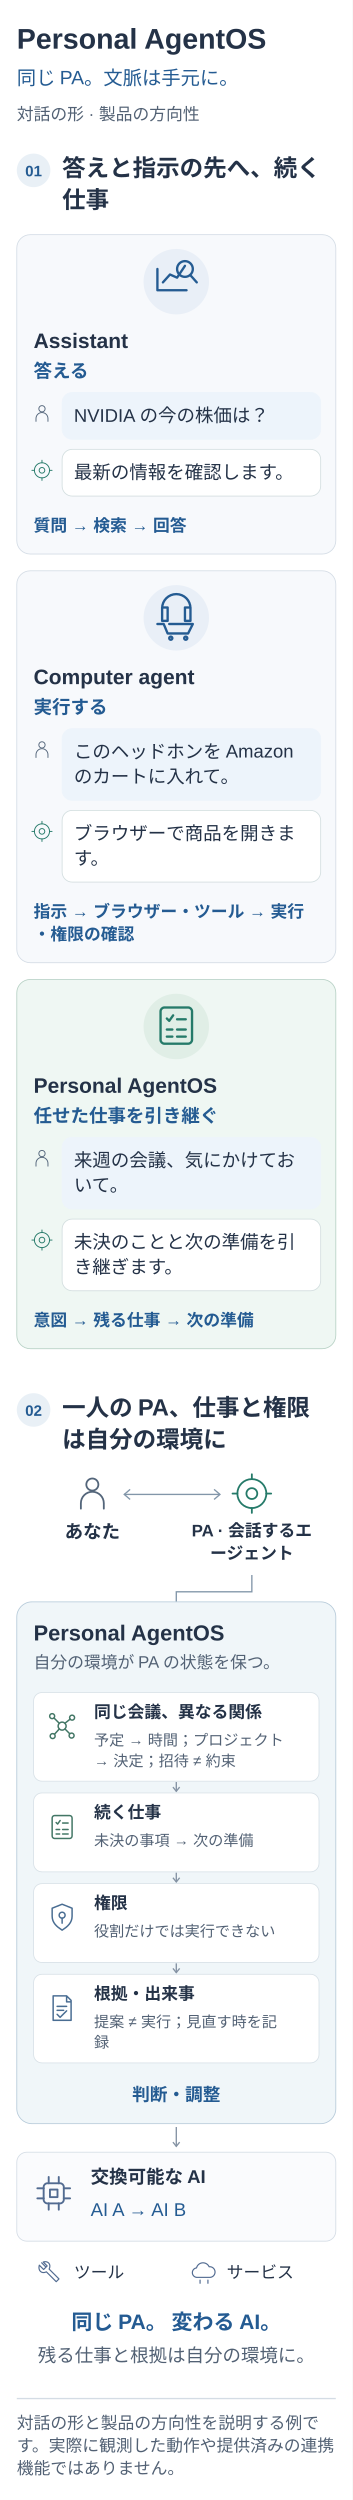
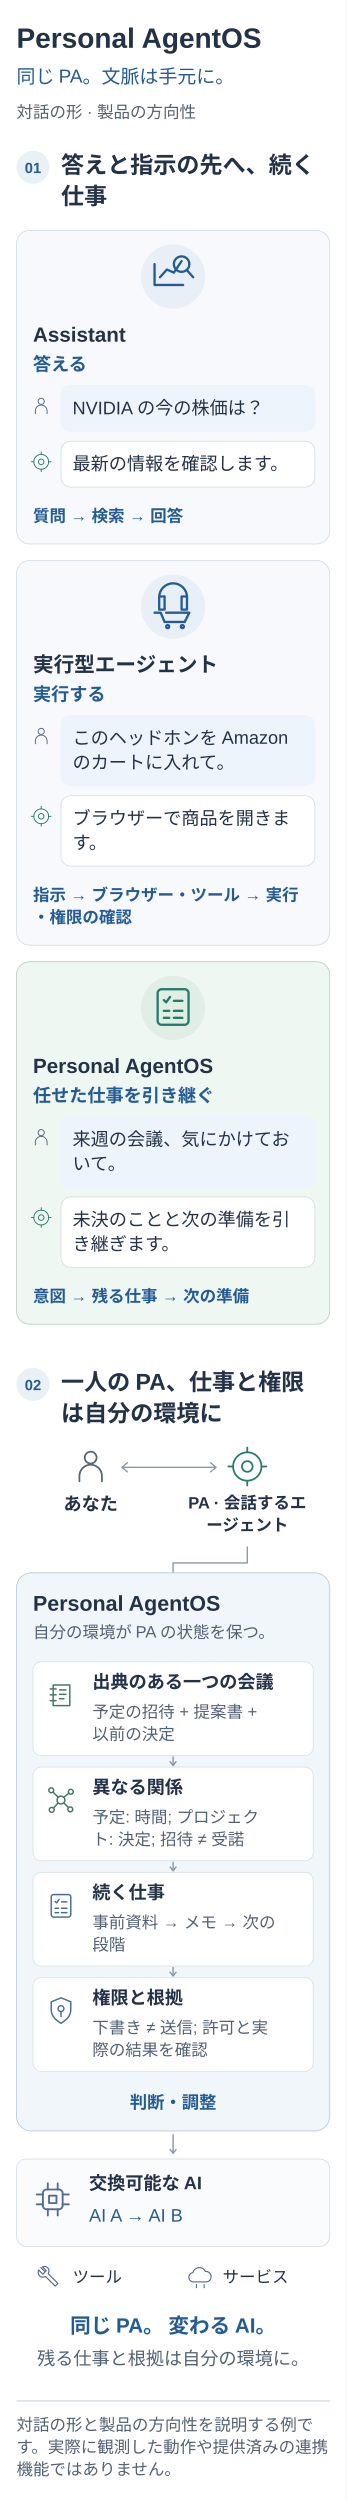
- <svg xmlns="http://www.w3.org/2000/svg" width="420" height="2978" viewBox="0 0 420 2978" role="img" aria-labelledby="title desc">
+ <svg xmlns="http://www.w3.org/2000/svg" width="420" height="3033" viewBox="0 0 420 3033" role="img" aria-labelledby="title desc">
  <style>text{font-family:Arial,"Noto Sans",sans-serif;fill:#243247} .bold{font-weight:700} .muted{fill:#526174} .blue{fill:#245b92}</style>
-   <rect width="420" height="2978" fill="#fff" />
+   <rect width="420" height="3033" fill="#fff" />
  <text x="20" y="58.0" font-size="34" class="bold" text-anchor="start">Personal AgentOS</text>
  <text x="20" y="100.9" font-size="23" class="blue" text-anchor="start">同じ PA。文脈は手元に。</text>
  <text x="20" y="142.95" font-size="20" class="muted" text-anchor="start">対話の形 · 製品の方向性</text>
  <circle cx="40" cy="202.95" r="20" fill="#e9f0f6" stroke="none" />
  <text x="40" y="209.95" font-size="18" class="blue bold" text-anchor="middle">01</text>
  <text x="74" y="209.95" font-size="28" class="bold" text-anchor="start">答えと指示の先へ、続く</text>
  <text x="74" y="247.75" font-size="28" class="bold" text-anchor="start">仕事</text>
  <rect x="20" y="279.55" width="380" height="380.4" rx="16" fill="#f7f9fc" stroke="#d4dce5" />
  <circle cx="210.0" cy="335.55" r="39" fill="#e9eff7" stroke="none" />
  <g transform="translate(180.0 303.55) scale(0.9375)" fill="none" stroke="#245b92" stroke-width="3" stroke-linecap="round" stroke-linejoin="round">
    <path d="M8 45V18m0 27h37M15 35l9-10 9 4 10-15" />
    <circle cx="43" cy="18" r="10" />
    <path d="m50 26 8 9" />
  </g>
  <text x="40" y="414.55" font-size="25" class="bold" text-anchor="start">Assistant</text>
  <text x="40" y="449.55" font-size="22" class="blue bold" text-anchor="start">答える</text>
  <g transform="translate(38 480.55) scale(0.375)" fill="none" stroke="#53657a" stroke-width="3" stroke-linecap="round" stroke-linejoin="round">
    <circle cx="32" cy="17" r="10" />
    <path d="M13 57v-9a19 19 0 0 1 38 0v9" />
  </g>
  <rect x="74" y="467.55" width="308" height="55.7" rx="12" fill="#edf4fb" stroke="#edf4fb" />
  <text x="88" y="502.55" font-size="22" class="" text-anchor="start">NVIDIA の今の株価は？</text>
  <g transform="translate(38 548.25) scale(0.375)" fill="none" stroke="#257a69" stroke-width="3" stroke-linecap="round" stroke-linejoin="round">
    <circle cx="32" cy="32" r="24" />
    <circle cx="32" cy="32" r="9" />
    <path d="M32 0v8m0 48v8M0 32h8m48 0h8" />
  </g>
  <rect x="74" y="535.25" width="308" height="55.7" rx="12" fill="#ffffff" stroke="#d3dedf" />
  <text x="88" y="570.25" font-size="22" class="" text-anchor="start">最新の情報を確認します。</text>
  <text x="40" y="632.95" font-size="20" class="blue bold" text-anchor="start">質問 → 検索 → 回答</text>
  <rect x="20" y="679.95" width="380" height="466.8" rx="16" fill="#f7f9fc" stroke="#d4dce5" />
  <circle cx="210.0" cy="735.95" r="39" fill="#e9eff7" stroke="none" />
  <g transform="translate(180.0 703.95) scale(0.9375)" fill="none" stroke="#245b92" stroke-width="3" stroke-linecap="round" stroke-linejoin="round">
    <path d="M14 29v-7a18 18 0 0 1 36 0v7M14 21h7v17h-7zm29 0h7v17h-7zM8 42h8l5 12h26l6-12H23" />
    <circle cx="25" cy="60" r="2" />
    <circle cx="44" cy="60" r="2" />
  </g>
-   <text x="40" y="814.95" font-size="25" class="bold" text-anchor="start">Computer agent</text>
+   <text x="40" y="814.95" font-size="25" class="bold" text-anchor="start">実行型エージェント</text>
  <text x="40" y="849.95" font-size="22" class="blue bold" text-anchor="start">実行する</text>
  <g transform="translate(38 880.95) scale(0.375)" fill="none" stroke="#53657a" stroke-width="3" stroke-linecap="round" stroke-linejoin="round">
    <circle cx="32" cy="17" r="10" />
    <path d="M13 57v-9a19 19 0 0 1 38 0v9" />
  </g>
  <rect x="74" y="867.95" width="308" height="85.4" rx="12" fill="#edf4fb" stroke="#edf4fb" />
  <text x="88" y="902.95" font-size="22" class="" text-anchor="start">このヘッドホンを Amazon</text>
  <text x="88" y="932.65" font-size="22" class="" text-anchor="start">のカートに入れて。</text>
  <g transform="translate(38 978.35) scale(0.375)" fill="none" stroke="#257a69" stroke-width="3" stroke-linecap="round" stroke-linejoin="round">
    <circle cx="32" cy="32" r="24" />
    <circle cx="32" cy="32" r="9" />
    <path d="M32 0v8m0 48v8M0 32h8m48 0h8" />
  </g>
  <rect x="74" y="965.35" width="308" height="85.4" rx="12" fill="#ffffff" stroke="#d3dedf" />
  <text x="88" y="1000.35" font-size="22" class="" text-anchor="start">ブラウザーで商品を開きま</text>
  <text x="88" y="1030.05" font-size="22" class="" text-anchor="start">す。</text>
  <text x="40" y="1092.75" font-size="20" class="blue bold" text-anchor="start">指示 → ブラウザー・ツール → 実行</text>
  <text x="40" y="1119.75" font-size="20" class="blue bold" text-anchor="start">・権限の確認</text>
  <rect x="20" y="1166.75" width="380" height="439.8" rx="16" fill="#eff7f3" stroke="#b7d1c5" />
  <circle cx="210.0" cy="1222.75" r="39" fill="#e0eee6" stroke="none" />
  <g transform="translate(180.0 1190.75) scale(0.9375)" fill="none" stroke="#257a69" stroke-width="3" stroke-linecap="round" stroke-linejoin="round">
    <rect x="12" y="10" width="40" height="46" rx="5" />
    <path d="m20 24 3 3 5-7m5 5h11M20 38h7m6 0h11M20 47h7m6 0h11" />
  </g>
  <text x="40" y="1301.75" font-size="25" class="bold" text-anchor="start">Personal AgentOS</text>
  <text x="40" y="1336.75" font-size="22" class="blue bold" text-anchor="start">任せた仕事を引き継ぐ</text>
  <g transform="translate(38 1367.75) scale(0.375)" fill="none" stroke="#53657a" stroke-width="3" stroke-linecap="round" stroke-linejoin="round">
    <circle cx="32" cy="17" r="10" />
    <path d="M13 57v-9a19 19 0 0 1 38 0v9" />
  </g>
  <rect x="74" y="1354.75" width="308" height="85.4" rx="12" fill="#edf4fb" stroke="#edf4fb" />
  <text x="88" y="1389.75" font-size="22" class="" text-anchor="start">来週の会議、気にかけてお</text>
  <text x="88" y="1419.45" font-size="22" class="" text-anchor="start">いて。</text>
  <g transform="translate(38 1465.15) scale(0.375)" fill="none" stroke="#257a69" stroke-width="3" stroke-linecap="round" stroke-linejoin="round">
    <circle cx="32" cy="32" r="24" />
    <circle cx="32" cy="32" r="9" />
    <path d="M32 0v8m0 48v8M0 32h8m48 0h8" />
  </g>
  <rect x="74" y="1452.15" width="308" height="85.4" rx="12" fill="#ffffff" stroke="#d3dedf" />
  <text x="88" y="1487.15" font-size="22" class="" text-anchor="start">未決のことと次の準備を引</text>
  <text x="88" y="1516.85" font-size="22" class="" text-anchor="start">き継ぎます。</text>
  <text x="40" y="1579.55" font-size="20" class="blue bold" text-anchor="start">意図 → 残る仕事 → 次の準備</text>
  <circle cx="40" cy="1679.55" r="20" fill="#e9f0f6" stroke="none" />
  <text x="40" y="1686.55" font-size="18" class="blue bold" text-anchor="middle">02</text>
  <text x="74" y="1686.55" font-size="28" class="bold" text-anchor="start">一人の PA、仕事と権限</text>
  <text x="74" y="1724.35" font-size="28" class="bold" text-anchor="start">は自分の環境に</text>
  <g transform="translate(87 1756.15) scale(0.71875)" fill="none" stroke="#53657a" stroke-width="3" stroke-linecap="round" stroke-linejoin="round">
    <circle cx="32" cy="17" r="10" />
    <path d="M13 57v-9a19 19 0 0 1 38 0v9" />
  </g>
  <g transform="translate(277 1756.15) scale(0.71875)" fill="none" stroke="#257a69" stroke-width="3" stroke-linecap="round" stroke-linejoin="round">
    <circle cx="32" cy="32" r="24" />
    <circle cx="32" cy="32" r="9" />
    <path d="M32 0v8m0 48v8M0 32h8m48 0h8" />
  </g>
  <path d="M148 1780.15H262" fill="none" stroke="#8296a9" stroke-width="1.6" />
  <path d="M155 1774.15L148 1780.15L155 1786.15M255 1774.15L262 1780.15L255 1786.15" fill="none" stroke="#8296a9" stroke-width="1.6" />
  <text x="110" y="1832.15" font-size="22" class="bold" text-anchor="middle">あなた</text>
  <text x="300" y="1830.15" font-size="20" class="bold" text-anchor="middle">PA · 会話するエ</text>
  <text x="300" y="1857.15" font-size="20" class="bold" text-anchor="middle">ージェント</text>
  <path d="M300 1876.15V1896.15H210.0V1908.15" fill="none" stroke="#8296a9" stroke-width="1.6" />
-   <rect x="20" y="1908.15" width="380" height="621.55" rx="18" fill="#f0f6f9" stroke="#b6cad9" />
+   <rect x="20" y="1908.15" width="380" height="677.15" rx="18" fill="#f0f6f9" stroke="#b6cad9" />
  <text x="40" y="1954.15" font-size="26" class="bold" text-anchor="start">Personal AgentOS</text>
  <text x="40" y="1987.15" font-size="20" class="muted" text-anchor="start">自分の環境が PA の状態を保つ。</text>
-   <rect x="40" y="2016.15" width="340" height="105.6" rx="10" fill="#fff" stroke="#d8e1e7" />
+   <rect x="40" y="2016.15" width="340" height="113.7" rx="10" fill="#fff" stroke="#d8e1e7" />
  <g transform="translate(55 2037.15) scale(0.59375)" fill="none" stroke="#427665" stroke-width="3" stroke-linecap="round" stroke-linejoin="round">
+     <path d="M16 12h34v42H16zM10 20h12m-12 12h12m-12 12h12M29 22h13m-13 9h13m-13 9h9" />
+   </g>
+   <text x="112" y="2048.15" font-size="22" class="bold" text-anchor="start">出典のある一つの会議</text>
+   <text x="112" y="2083.85" font-size="20" class="muted" text-anchor="start">予定の招待 + 提案書 +</text>
+   <text x="112" y="2110.85" font-size="20" class="muted" text-anchor="start">以前の決定</text>
+   <path d="M210.0 2130.85 L210.0 2141.85" fill="none" stroke="#8492a3" stroke-width="1.6" />
+   <path d="M206.0 2136.85 L210.0 2141.85 L214.0 2136.85" fill="none" stroke="#8492a3" stroke-width="1.6" />
+   <rect x="40" y="2143.85" width="340" height="113.7" rx="10" fill="#fff" stroke="#d8e1e7" />
+   <g transform="translate(55 2164.85) scale(0.59375)" fill="none" stroke="#427665" stroke-width="3" stroke-linecap="round" stroke-linejoin="round">
    <circle cx="32" cy="32" r="8" />
    <circle cx="12" cy="12" r="5" />
    <circle cx="52" cy="15" r="5" />
    <circle cx="13" cy="52" r="5" />
    <circle cx="51" cy="51" r="5" />
    <path d="m16 16 10 10m12 0 10-8M17 48l9-10m12 0 9 9" />
  </g>
-   <text x="112" y="2046.15" font-size="20" class="bold" text-anchor="start">同じ会議、異なる関係</text>
-   <text x="112" y="2079.15" font-size="18" class="muted" text-anchor="start">予定 → 時間；プロジェクト</text>
-   <text x="112" y="2103.45" font-size="18" class="muted" text-anchor="start">→ 決定；招待 ≠ 約束</text>
-   <path d="M210.0 2122.75 L210.0 2133.75" fill="none" stroke="#8492a3" stroke-width="1.6" />
-   <path d="M206.0 2128.75 L210.0 2133.75 L214.0 2128.75" fill="none" stroke="#8492a3" stroke-width="1.6" />
-   <rect x="40" y="2135.75" width="340" height="94" rx="10" fill="#fff" stroke="#d8e1e7" />
-   <g transform="translate(55 2156.75) scale(0.59375)" fill="none" stroke="#427665" stroke-width="3" stroke-linecap="round" stroke-linejoin="round">
+   <text x="112" y="2175.85" font-size="22" class="bold" text-anchor="start">異なる関係</text>
+   <text x="112" y="2211.55" font-size="20" class="muted" text-anchor="start">予定: 時間; プロジェク</text>
+   <text x="112" y="2238.55" font-size="20" class="muted" text-anchor="start">ト: 決定; 招待 ≠ 受諾</text>
+   <path d="M210.0 2258.55 L210.0 2269.55" fill="none" stroke="#8492a3" stroke-width="1.6" />
+   <path d="M206.0 2264.55 L210.0 2269.55 L214.0 2264.55" fill="none" stroke="#8492a3" stroke-width="1.6" />
+   <rect x="40" y="2271.55" width="340" height="113.7" rx="10" fill="#fff" stroke="#d8e1e7" />
+   <g transform="translate(55 2292.55) scale(0.59375)" fill="none" stroke="#496d92" stroke-width="3" stroke-linecap="round" stroke-linejoin="round">
    <rect x="12" y="10" width="40" height="46" rx="5" />
    <path d="m20 24 3 3 5-7m5 5h11M20 38h7m6 0h11M20 47h7m6 0h11" />
  </g>
-   <text x="112" y="2165.75" font-size="20" class="bold" text-anchor="start">続く仕事</text>
-   <text x="112" y="2198.75" font-size="18" class="muted" text-anchor="start">未決の事項 → 次の準備</text>
-   <path d="M210.0 2230.75 L210.0 2241.75" fill="none" stroke="#8492a3" stroke-width="1.6" />
-   <path d="M206.0 2236.75 L210.0 2241.75 L214.0 2236.75" fill="none" stroke="#8492a3" stroke-width="1.6" />
-   <rect x="40" y="2243.75" width="340" height="94" rx="10" fill="#fff" stroke="#d8e1e7" />
-   <g transform="translate(55 2264.75) scale(0.59375)" fill="none" stroke="#496d92" stroke-width="3" stroke-linecap="round" stroke-linejoin="round">
+   <text x="112" y="2303.55" font-size="22" class="bold" text-anchor="start">続く仕事</text>
+   <text x="112" y="2339.25" font-size="20" class="muted" text-anchor="start">事前資料 → メモ → 次の</text>
+   <text x="112" y="2366.25" font-size="20" class="muted" text-anchor="start">段階</text>
+   <path d="M210.0 2386.25 L210.0 2397.25" fill="none" stroke="#8492a3" stroke-width="1.6" />
+   <path d="M206.0 2392.25 L210.0 2397.25 L214.0 2392.25" fill="none" stroke="#8492a3" stroke-width="1.6" />
+   <rect x="40" y="2399.25" width="340" height="113.7" rx="10" fill="#fff" stroke="#d8e1e7" />
+   <g transform="translate(55 2420.25) scale(0.59375)" fill="none" stroke="#496d92" stroke-width="3" stroke-linecap="round" stroke-linejoin="round">
    <path d="M32 6 52 14v16c0 13-9 21-20 28-11-7-20-15-20-28V14z" />
    <circle cx="32" cy="28" r="6" />
    <path d="M32 34v10" />
  </g>
-   <text x="112" y="2273.75" font-size="20" class="bold" text-anchor="start">権限</text>
-   <text x="112" y="2306.75" font-size="18" class="muted" text-anchor="start">役割だけでは実行できない</text>
-   <path d="M210.0 2338.75 L210.0 2349.75" fill="none" stroke="#8492a3" stroke-width="1.6" />
-   <path d="M206.0 2344.75 L210.0 2349.75 L214.0 2344.75" fill="none" stroke="#8492a3" stroke-width="1.6" />
-   <rect x="40" y="2351.75" width="340" height="105.6" rx="10" fill="#fff" stroke="#d8e1e7" />
-   <g transform="translate(55 2372.75) scale(0.59375)" fill="none" stroke="#496d92" stroke-width="3" stroke-linecap="round" stroke-linejoin="round">
-     <path d="M14 8h27l9 9v40H14zM41 8v12h9M22 29h19m-19 8h13m-13 8 6 6 13-13" />
-   </g>
-   <text x="112" y="2381.75" font-size="20" class="bold" text-anchor="start">根拠・出来事</text>
-   <text x="112" y="2414.75" font-size="18" class="muted" text-anchor="start">提案 ≠ 実行；見直す時を記</text>
-   <text x="112" y="2439.05" font-size="18" class="muted" text-anchor="start">録</text>
-   <text x="210.0" y="2502.35" font-size="21" class="blue bold" text-anchor="middle">判断・調整</text>
-   <path d="M210.0 2533.7 L210.0 2556.7" fill="none" stroke="#8492a3" stroke-width="1.6" />
-   <path d="M206.0 2551.7 L210.0 2556.7 L214.0 2551.7" fill="none" stroke="#8492a3" stroke-width="1.6" />
-   <rect x="20" y="2563.7" width="380" height="106" rx="12" fill="#fafbfd" stroke="#d4dce5" />
-   <g transform="translate(40 2588.7) scale(0.75)" fill="none" stroke="#526b91" stroke-width="3" stroke-linecap="round" stroke-linejoin="round">
+   <text x="112" y="2431.25" font-size="22" class="bold" text-anchor="start">権限と根拠</text>
+   <text x="112" y="2466.95" font-size="20" class="muted" text-anchor="start">下書き ≠ 送信; 許可と実</text>
+   <text x="112" y="2493.95" font-size="20" class="muted" text-anchor="start">際の結果を確認</text>
+   <text x="210.0" y="2557.95" font-size="21" class="blue bold" text-anchor="middle">判断・調整</text>
+   <path d="M210.0 2589.3 L210.0 2612.3" fill="none" stroke="#8492a3" stroke-width="1.6" />
+   <path d="M206.0 2607.3 L210.0 2612.3 L214.0 2607.3" fill="none" stroke="#8492a3" stroke-width="1.6" />
+   <rect x="20" y="2619.3" width="380" height="106" rx="12" fill="#fafbfd" stroke="#d4dce5" />
+   <g transform="translate(40 2644.3) scale(0.75)" fill="none" stroke="#526b91" stroke-width="3" stroke-linecap="round" stroke-linejoin="round">
    <rect x="16" y="16" width="32" height="32" rx="6" />
    <path d="M24 6v10m16-10v10M24 48v10m16-10v10M6 24h10M6 40h10m32-16h10M48 40h10M26 26h12v12H26z" />
  </g>
-   <text x="108" y="2600.7" font-size="22" class="bold" text-anchor="start">交換可能な AI</text>
-   <text x="108" y="2639.7" font-size="22" class="blue" text-anchor="start">AI A  →  AI B</text>
-   <g transform="translate(44 2691.7) scale(0.46875)" fill="none" stroke="#526b91" stroke-width="3" stroke-linecap="round" stroke-linejoin="round">
+   <text x="108" y="2656.3" font-size="22" class="bold" text-anchor="start">交換可能な AI</text>
+   <text x="108" y="2695.3" font-size="22" class="blue" text-anchor="start">AI A  →  AI B</text>
+   <g transform="translate(44 2747.3) scale(0.46875)" fill="none" stroke="#526b91" stroke-width="3" stroke-linecap="round" stroke-linejoin="round">
    <path d="m12 8 11 11-6 6L6 14c-4 14 6 23 18 17l25 25 7-7-25-25C37 12 28 2 16 6l10 10-7 7" />
  </g>
-   <text x="88" y="2713.7" font-size="20" class="" text-anchor="start">ツール</text>
-   <g transform="translate(228 2691.7) scale(0.46875)" fill="none" stroke="#526b91" stroke-width="3" stroke-linecap="round" stroke-linejoin="round">
+   <text x="88" y="2769.3" font-size="20" class="" text-anchor="start">ツール</text>
+   <g transform="translate(228 2747.3) scale(0.46875)" fill="none" stroke="#526b91" stroke-width="3" stroke-linecap="round" stroke-linejoin="round">
    <path d="M16 45a12 12 0 0 1-3-24 17 17 0 0 1 32-3 13 13 0 0 1 3 27H16zM22 52v8m20-8v8" />
  </g>
-   <text x="270" y="2713.7" font-size="20" class="" text-anchor="start">サービス</text>
-   <text x="210.0" y="2774.7" font-size="25" class="blue bold" text-anchor="middle">同じ PA。 変わる AI。</text>
-   <text x="210.0" y="2813.45" font-size="22" class="muted" text-anchor="middle">残る仕事と根拠は自分の環境に。</text>
-   <path d="M20 2857.15H400" fill="none" stroke="#d4dce5" stroke-width="1.6" />
-   <text x="20" y="2893.15" font-size="20" class="muted" text-anchor="start">対話の形と製品の方向性を説明する例で</text>
-   <text x="20" y="2920.15" font-size="20" class="muted" text-anchor="start">す。実際に観測した動作や提供済みの連携</text>
-   <text x="20" y="2947.15" font-size="20" class="muted" text-anchor="start">機能ではありません。</text>
+   <text x="270" y="2769.3" font-size="20" class="" text-anchor="start">サービス</text>
+   <text x="210.0" y="2830.3" font-size="25" class="blue bold" text-anchor="middle">同じ PA。 変わる AI。</text>
+   <text x="210.0" y="2869.05" font-size="22" class="muted" text-anchor="middle">残る仕事と根拠は自分の環境に。</text>
+   <path d="M20 2912.75H400" fill="none" stroke="#d4dce5" stroke-width="1.6" />
+   <text x="20" y="2948.75" font-size="20" class="muted" text-anchor="start">対話の形と製品の方向性を説明する例で</text>
+   <text x="20" y="2975.75" font-size="20" class="muted" text-anchor="start">す。実際に観測した動作や提供済みの連携</text>
+   <text x="20" y="3002.75" font-size="20" class="muted" text-anchor="start">機能ではありません。</text>
</svg>
